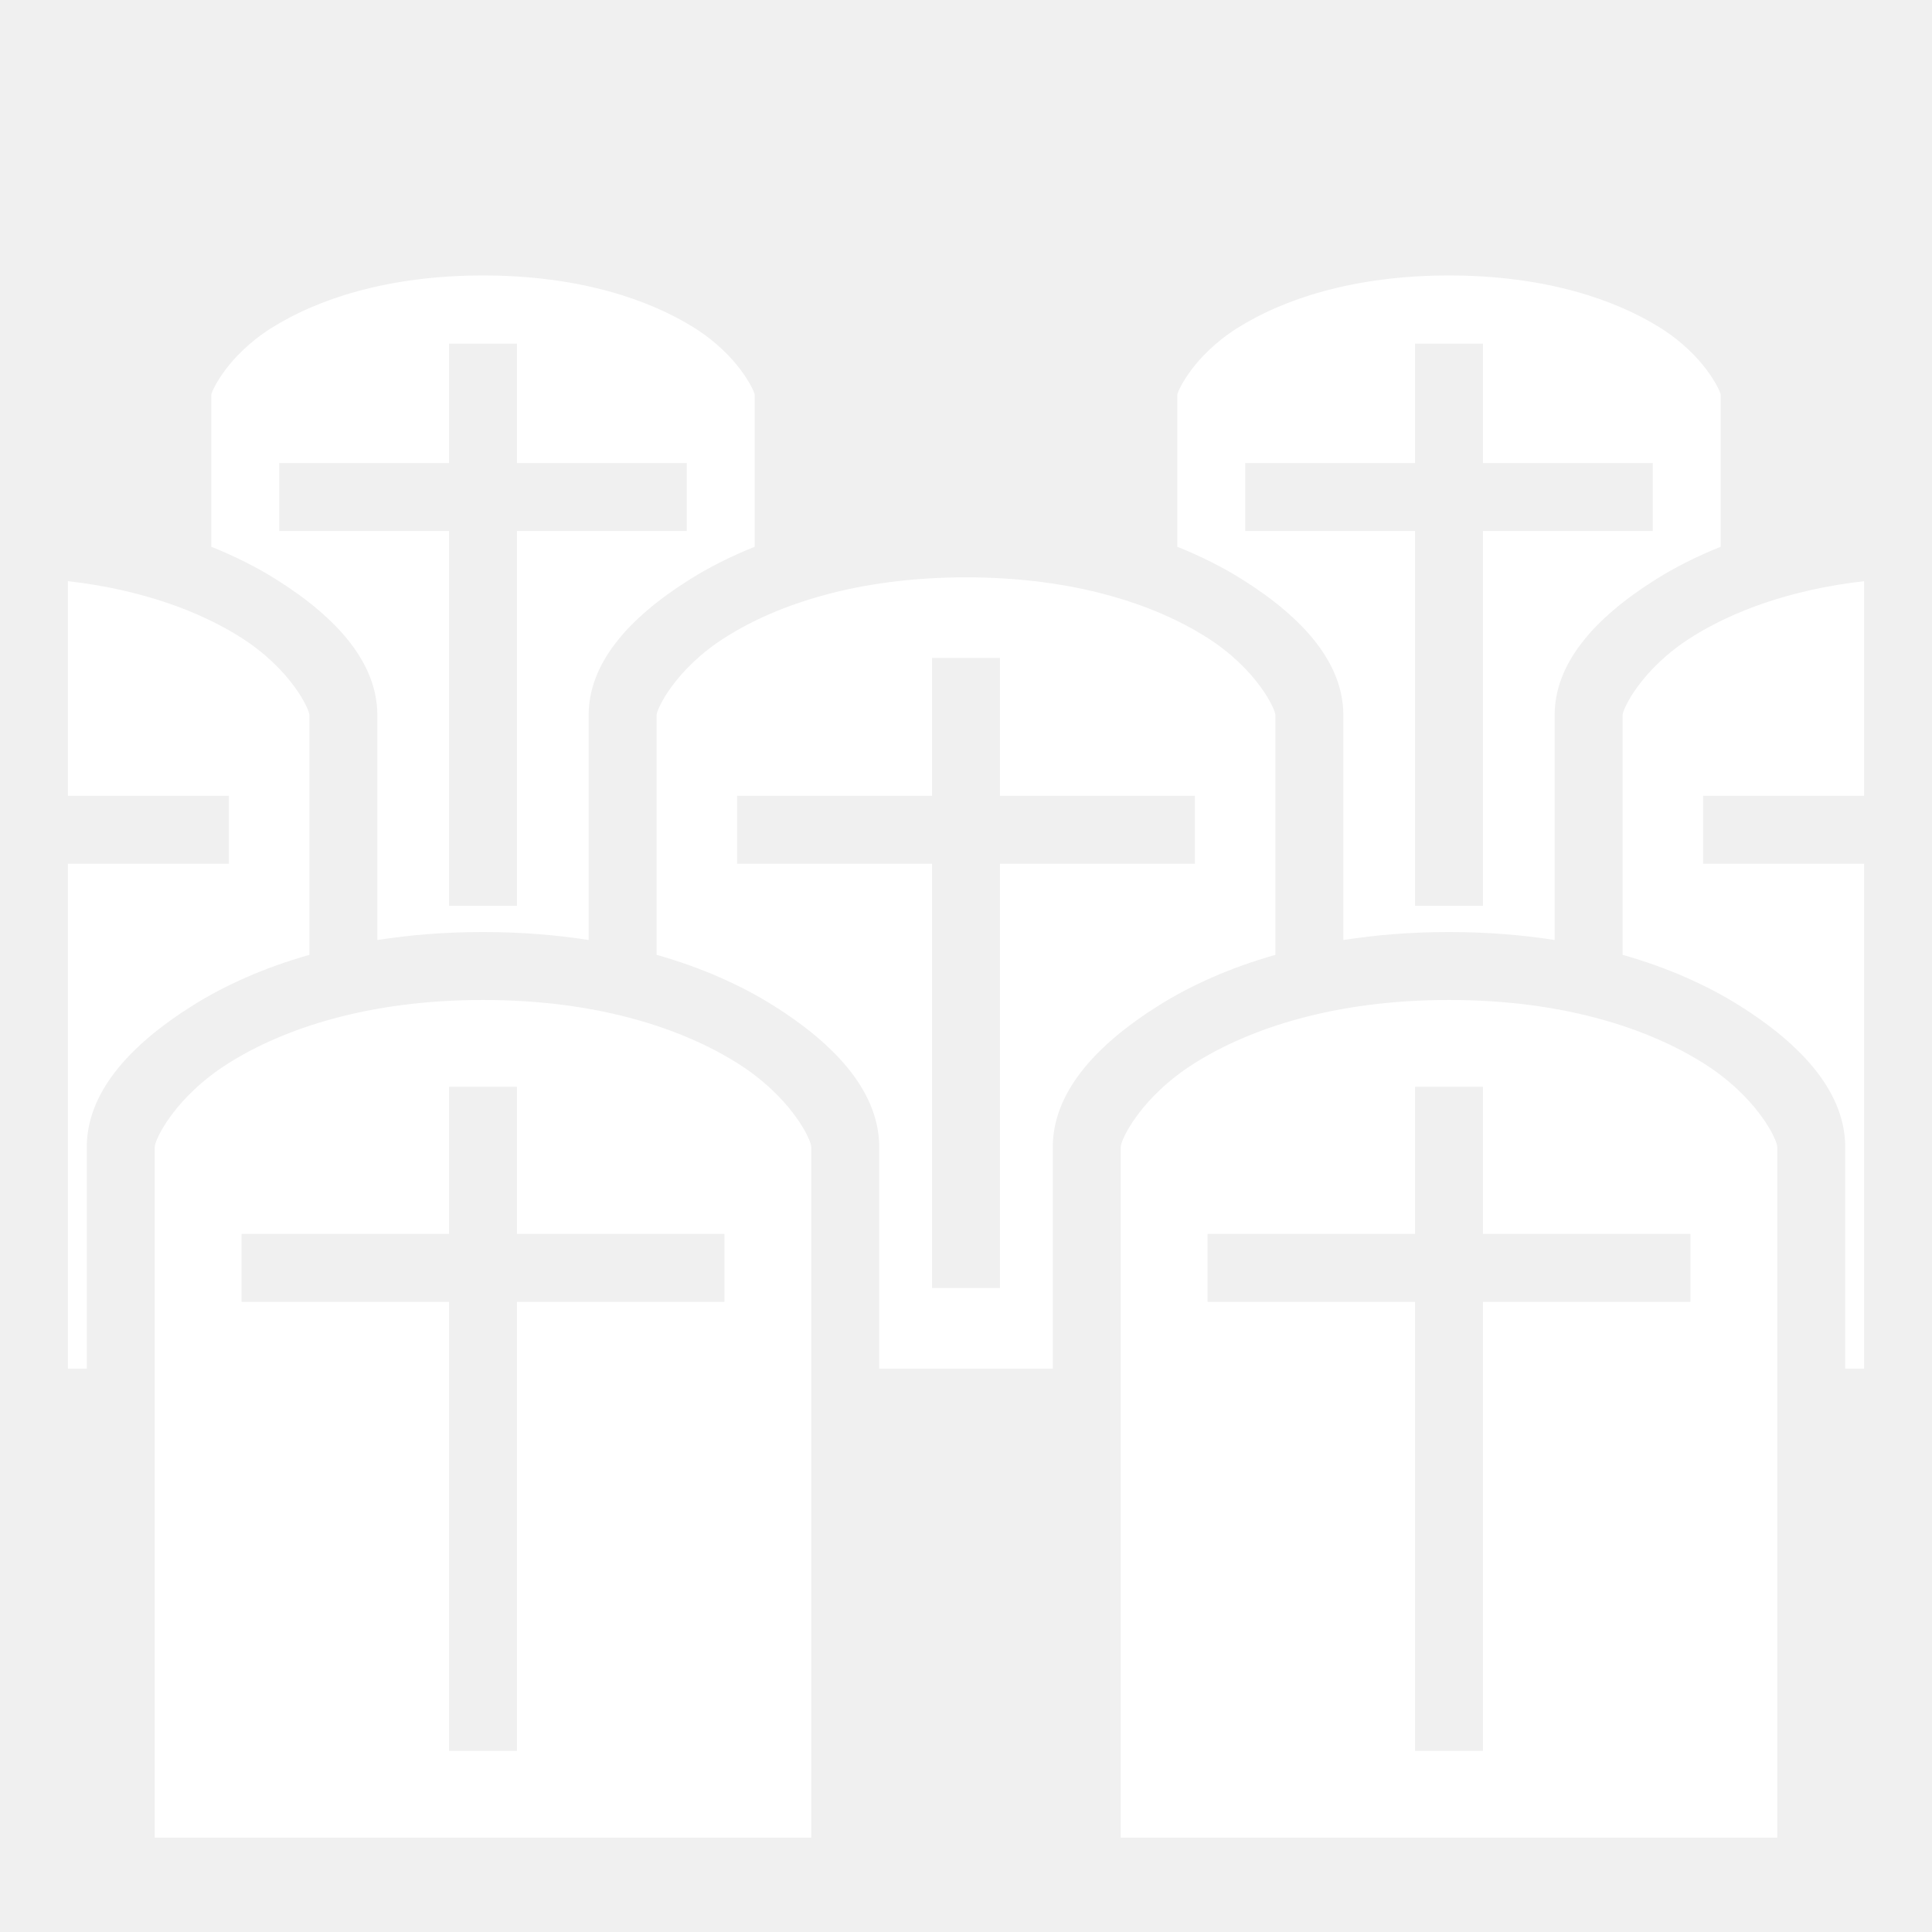
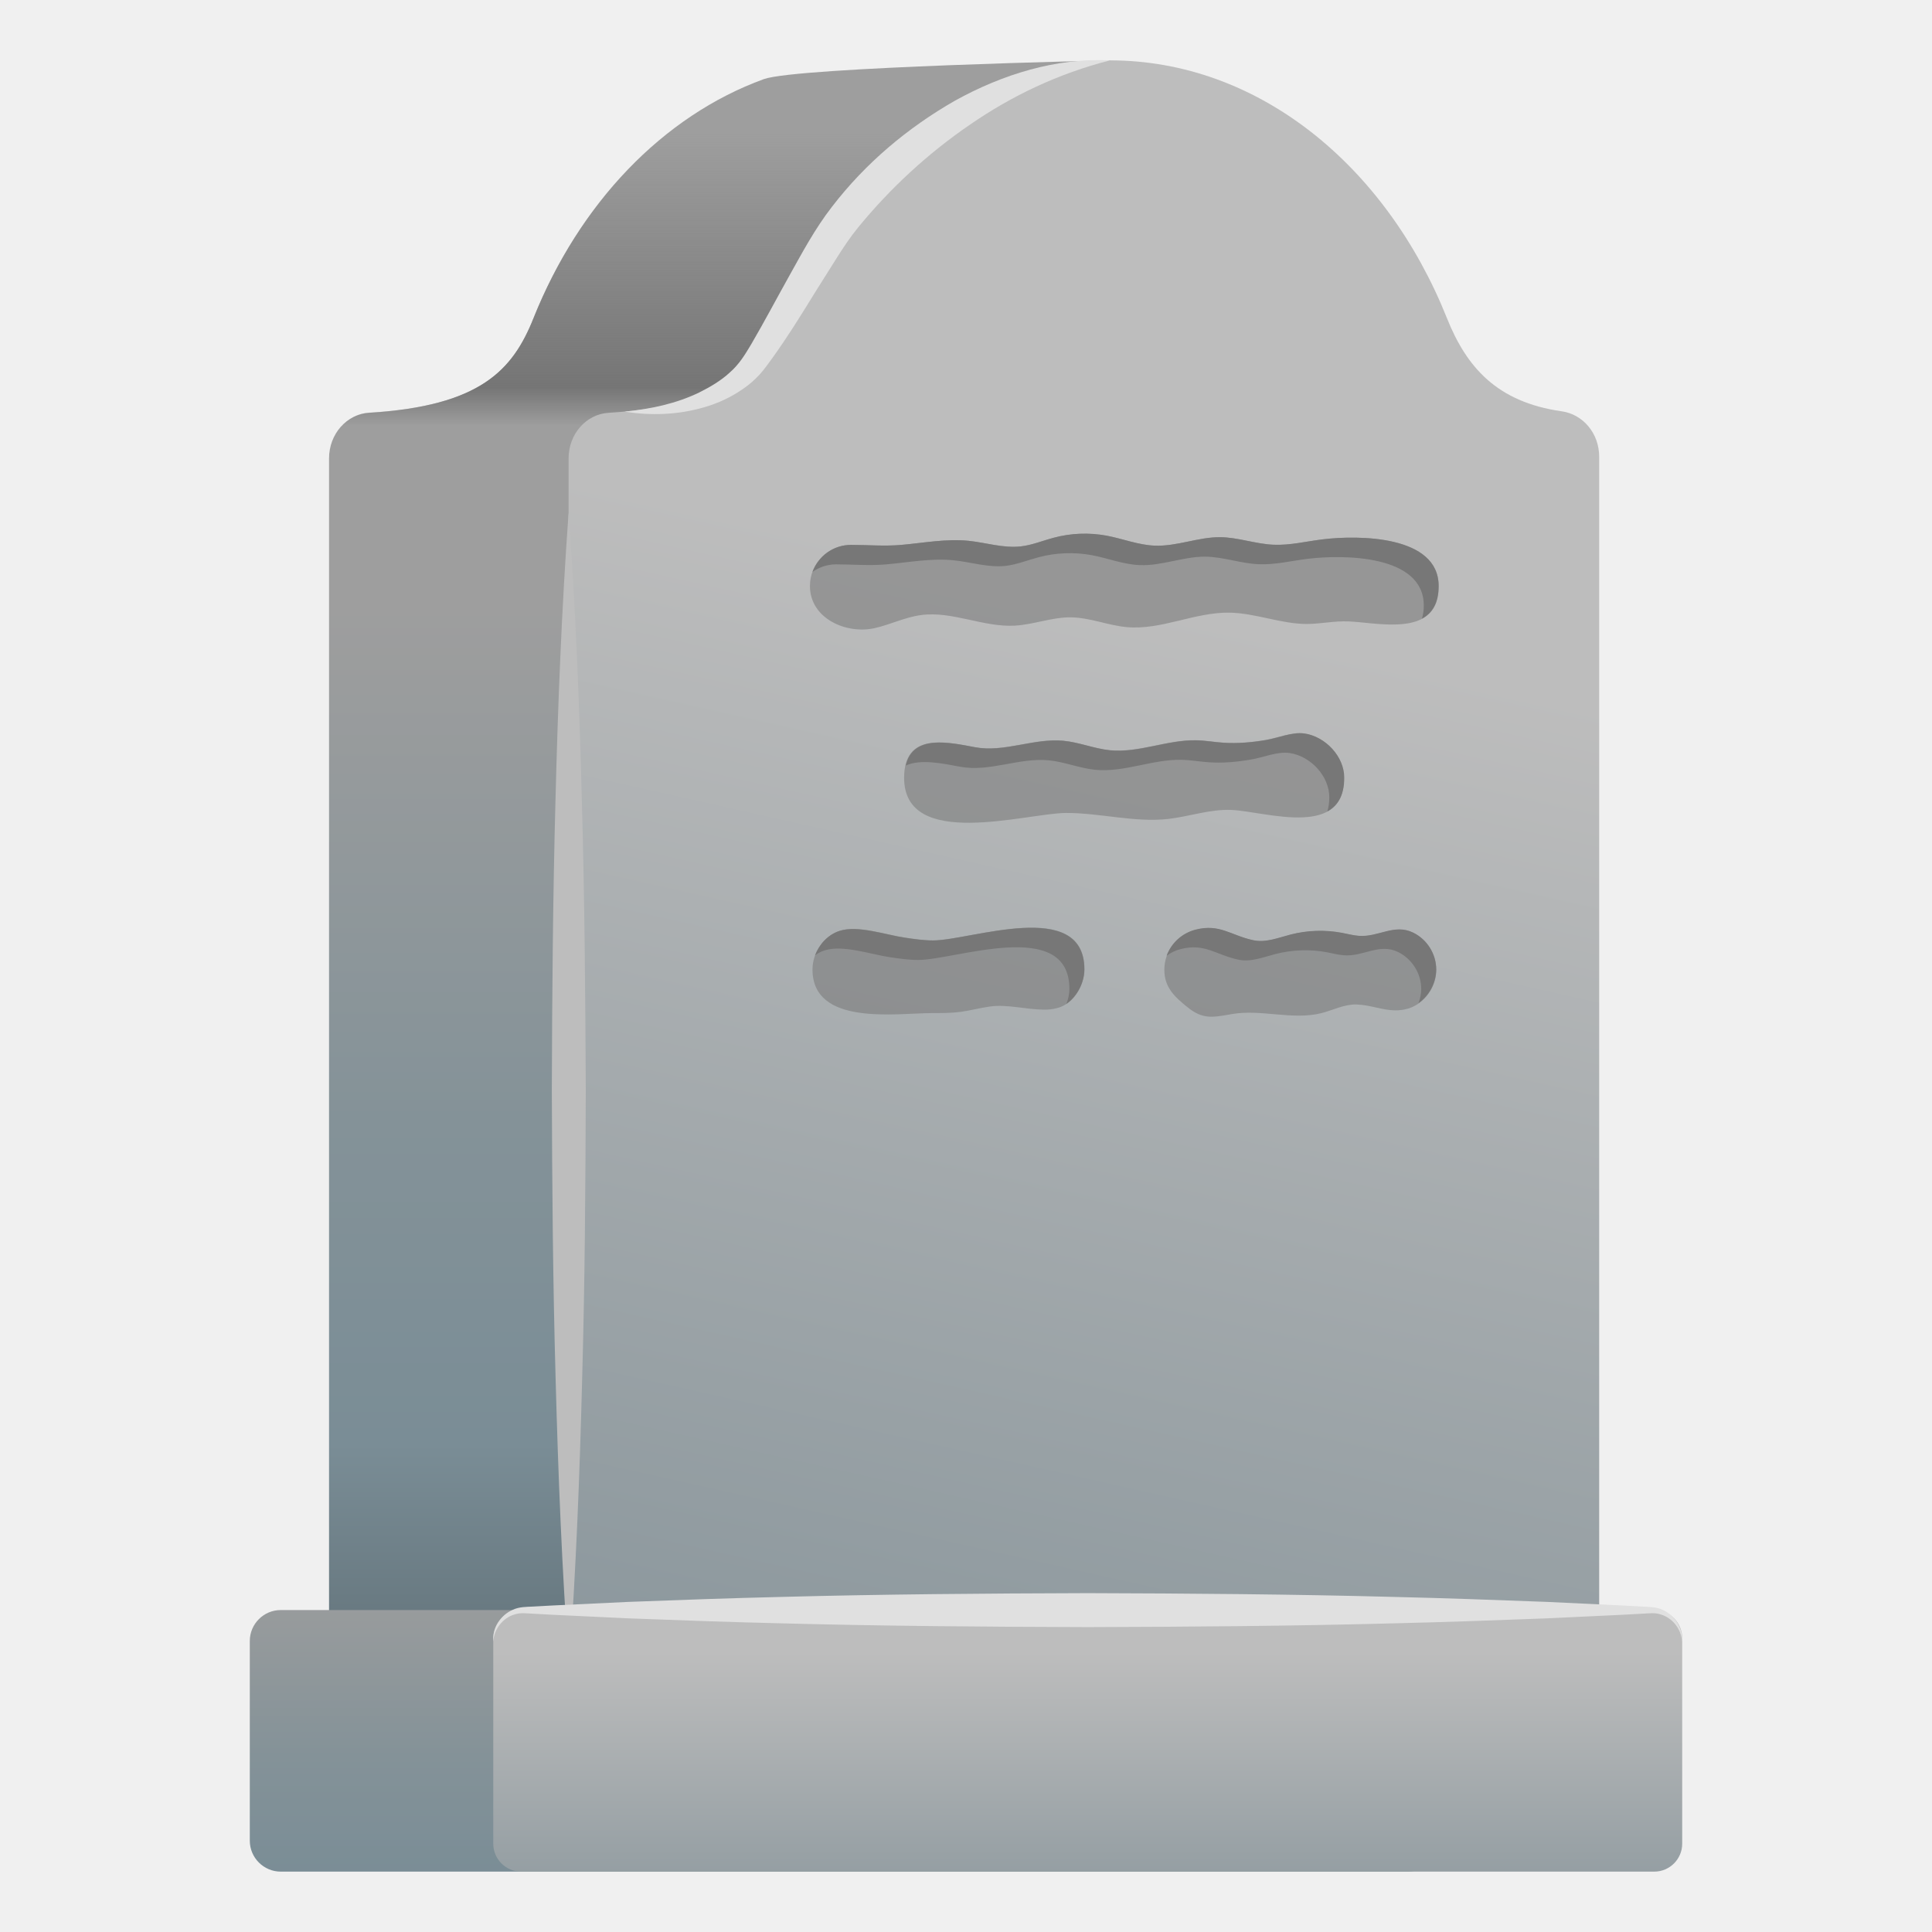
- <svg xmlns="http://www.w3.org/2000/svg" viewBox="0 0 512 512">
-   <path fill="#ffffff" d="M128 73c-25.495 0-44.07 6.4-55.97 13.86C60.134 94.32 56 103.84 56 104.63v40.274c6.343 2.532 12.03 5.422 17.023 8.545C89.79 163.94 100 175.957 100 189.542v59.57c8.63-1.35 17.956-2.113 28-2.113s19.37.764 28 2.113v-59.57c0-13.585 10.21-25.604 26.977-36.094 4.992-3.124 10.68-6.014 17.023-8.546V104.63c0-.792-4.133-10.31-16.03-17.77C172.07 79.4 153.494 73 128 73zm256 0c-25.495 0-44.07 6.4-55.97 13.86C316.134 94.32 312 103.84 312 104.63v40.274c6.343 2.532 12.03 5.422 17.023 8.545C345.79 163.94 356 175.957 356 189.542v59.57c8.63-1.35 17.956-2.113 28-2.113s19.37.764 28 2.113v-59.57c0-13.585 10.21-25.604 26.977-36.094 4.992-3.124 10.68-6.014 17.023-8.546V104.63c0-.792-4.133-10.31-16.03-17.77C428.07 79.4 409.494 73 384 73zM119 91.086h18v31.63h45v18h-45v99.34h-18v-99.34H74v-18h45v-31.63zm256 0h18v31.63h45v18h-45v99.34h-18v-99.34h-45v-18h45v-31.63zM256 153c-28.832 0-49.91 7.222-63.477 15.71C178.958 177.195 174 187.946 174 189.542v63.494c12.076 3.43 22.355 8.07 30.77 13.33C222.37 277.367 233 290 233 304v58.715h46V304c0-14 10.63-26.632 28.23-37.633 8.415-5.26 18.694-9.9 30.77-13.33v-63.494c0-1.596-4.958-12.347-18.523-20.834C305.91 160.22 284.832 153 256 153zm-238 1.016v56.888h42.666v18H18v133.81h5V304c0-14 10.63-26.632 28.23-37.633 8.415-5.26 18.694-9.9 30.77-13.33v-63.494c0-1.596-4.958-12.347-18.523-20.834C52.917 162.1 37.78 156.28 18 154.015zm476 0c-19.78 2.263-34.916 8.086-45.477 14.693C434.958 177.195 430 187.946 430 189.542v63.494c12.076 3.43 22.355 8.07 30.77 13.33C478.37 277.367 489 290 489 304v58.715h5v-133.81h-42.666v-18H494v-56.89zM247 174.36h18v36.544h51.666v18H265v112.448h-18V228.904h-51.666v-18H247V174.36zM128 265c-30.5 0-52.83 7.633-67.23 16.633C46.37 290.633 41 302 41 304v183h174V304c0-2-5.37-13.368-19.77-22.367-14.4-9-36.73-16.633-67.23-16.633zm256 0c-30.5 0-52.83 7.633-67.23 16.633C302.37 290.633 297 302 297 304v183h174V304c0-2-5.37-13.368-19.77-22.367-14.4-9-36.73-16.633-67.23-16.633zm-265 23h18v39h55v18h-55v119h-18V345H64v-18h55v-39zm256 0h18v39h55v18h-55v119h-18V345h-55v-18h55v-39z" />
+ <svg xmlns="http://www.w3.org/2000/svg" version="1.1" id="Layer_5" x="0px" y="0px" viewBox="0 0 128 128" style="enable-background:new 0 0 128 128;" xml:space="preserve">
+   <g>
+     <g>
+       <linearGradient id="SVGID_1_" gradientUnits="userSpaceOnUse" x1="55.935" y1="29.979" x2="55.935" y2="127.593">
+         <stop offset="0.104" style="stop-color:#9E9E9E" />
+         <stop offset="0.454" style="stop-color:#849298" />
+         <stop offset="0.673" style="stop-color:#7A8D96" />
+         <stop offset="0.948" style="stop-color:#505E64" />
+       </linearGradient>
+       <path style="fill:url(#SVGID_1_);" d="M35.35,21.07c3.03-7.58,8.55-13.39,15.26-15.83C52.85,4.44,73.54,4,73.54,4    s2.4,6.96,6.44,17.07c1.3,3.26,3.32,5.57,7.61,6.18c1.41,0.2,2.48,1.46,2.48,3.01v83.81H21.8V30.37c0-1.62,1.17-2.93,2.65-3.02    C31.83,26.9,33.97,24.53,35.35,21.07z" />
+       <linearGradient id="SVGID_2_" gradientUnits="userSpaceOnUse" x1="42.031" y1="8.839" x2="42.031" y2="29.155">
+         <stop offset="0" style="stop-color:#757575;stop-opacity:0" />
+         <stop offset="0.828" style="stop-color:#757575" />
+         <stop offset="0.954" style="stop-color:#757575;stop-opacity:0" />
+       </linearGradient>
+       <path style="fill:url(#SVGID_2_);" d="M44.56,8.59c-3.95,3.01-7.15,7.34-9.21,12.48c-1.38,3.46-3.52,5.83-10.91,6.27    c-0.68,0.04-1.28,0.35-1.74,0.81h38.67V8.59H44.56z" />
+       <linearGradient id="SVGID_3_" gradientUnits="userSpaceOnUse" x1="83.568" y1="19.537" x2="52.453" y2="158.474">
+         <stop offset="0.153" style="stop-color:#BDBDBD" />
+         <stop offset="1" style="stop-color:#6E818A" />
+       </linearGradient>
+       <path style="fill:url(#SVGID_3_);" d="M51.22,21.07C55.26,10.96,63.74,4,73.54,4c9.81,0,18.28,6.96,22.32,17.07    c1.3,3.26,3.32,5.57,7.61,6.18c1.41,0.2,2.48,1.46,2.48,3.01v83.81H37.67V30.37c0-1.62,1.17-2.93,2.65-3.02    C47.7,26.9,49.84,24.53,51.22,21.07z" />
+       <g>
+         <path style="fill:#BDBDBD;" d="M37.67,33.98c0.47,6.37,0.72,12.74,0.88,19.11c0.18,6.37,0.23,12.74,0.26,19.11     c-0.02,6.37-0.06,12.74-0.24,19.11c-0.16,6.37-0.41,12.74-0.87,19.11c-0.47-6.37-0.72-12.74-0.89-19.11     c-0.18-6.37-0.23-12.74-0.25-19.11c0.02-6.37,0.07-12.74,0.24-19.11C36.96,46.71,37.21,40.34,37.67,33.98z" />
+       </g>
+       <g>
+         <path style="fill:#E0E0E0;" d="M73.54,4c-3.41,0.87-6.5,2.34-9.28,4.26c-2.78,1.9-5.29,4.22-7.4,6.8     c-0.53,0.65-0.97,1.31-1.43,2.04l-1.38,2.19c-0.91,1.48-1.83,2.97-2.87,4.42c-0.28,0.37-0.5,0.71-0.85,1.1     c-0.34,0.37-0.71,0.69-1.11,0.96c-0.79,0.55-1.64,0.94-2.52,1.2c-1.76,0.52-3.59,0.58-5.32,0.3c1.75-0.17,3.45-0.54,4.95-1.27     c0.74-0.37,1.45-0.79,2.03-1.33c0.6-0.53,0.97-1.12,1.42-1.88c0.86-1.47,1.67-3.01,2.52-4.53c0.85-1.52,1.68-3.09,2.82-4.56     c2.22-2.89,5.02-5.24,8.15-7.03C66.42,4.92,70,3.82,73.54,4z" />
+       </g>
+     </g>
+     <g style="opacity:0.55;">
+       <path style="fill:#777777;" d="M92.58,41.37c-1.1,0.05-2.33-0.16-3.24-0.2c-0.91-0.04-1.81,0.16-2.72,0.17    c-1.75,0.01-3.44-0.73-5.19-0.75c-2.28-0.03-4.48,1.16-6.76,0.96c-1.26-0.11-2.47-0.64-3.74-0.65c-1.24-0.01-2.44,0.48-3.69,0.55    c-2.09,0.12-4.15-0.98-6.22-0.7c-1.06,0.14-2.05,0.64-3.09,0.87c-1.87,0.41-4.27-0.64-4.27-2.8c0-1.5,1.22-2.72,2.72-2.72    c1.12,0,2.22,0.1,3.34,0c1.48-0.13,2.96-0.42,4.45-0.27c1.16,0.12,2.3,0.5,3.46,0.37c0.74-0.09,1.44-0.38,2.17-0.57    c1.14-0.31,2.36-0.35,3.52-0.14c1.07,0.2,2.1,0.62,3.18,0.66c1.46,0.06,2.88-0.57,4.34-0.56c1.19,0.01,2.34,0.45,3.53,0.5    c1.1,0.05,2.19-0.23,3.29-0.36c2.31-0.28,7.66-0.28,7.66,3.1C95.32,40.79,94.06,41.31,92.58,41.37z" />
+     </g>
+     <g style="opacity:0.55;">
+       <g>
+         <path style="fill:#777777;" d="M69.12,66.89c-1.13-0.01-2.4-0.36-3.5-0.21c-0.67,0.09-1.32,0.27-1.98,0.36     c-0.62,0.08-1.25,0.08-1.88,0.08c-2.36,0-7.93,0.89-7.93-2.89c0-1.1,0.72-2.21,1.79-2.56c1.22-0.4,3.09,0.27,4.36,0.45     c0.61,0.09,1.22,0.18,1.84,0.18c2.46,0.01,10.03-2.85,10.03,1.92c0,1.06-0.73,2.31-1.82,2.57C69.73,66.87,69.43,66.9,69.12,66.89     z" />
+       </g>
+       <g>
+         <path style="fill:#777777;" d="M92.43,66.94c-0.86-0.01-1.68-0.37-2.57-0.39c-0.79-0.02-1.53,0.37-2.3,0.57     c-1.94,0.49-4-0.28-5.97,0.07c-1.29,0.23-1.92,0.35-2.93-0.47c-0.84-0.68-1.52-1.3-1.52-2.47c0-1.26,0.87-2.35,2.08-2.65     c1.6-0.41,2.33,0.38,3.82,0.7c0.83,0.18,1.67-0.17,2.49-0.38c1.1-0.28,2.26-0.32,3.38-0.11c0.37,0.07,0.74,0.17,1.12,0.2     c1.32,0.1,2.35-0.83,3.61-0.21c0.92,0.46,1.52,1.42,1.52,2.44c0,1.14-0.76,2.24-1.86,2.58C92.99,66.91,92.71,66.94,92.43,66.94z" />
+       </g>
+     </g>
+     <g style="opacity:0.55;">
+       <path style="fill:#777777;" d="M86.34,54.15c-1.62,0.08-3.59-0.44-4.76-0.49c-1.41-0.06-2.79,0.44-4.2,0.6    c-2.24,0.24-4.48-0.4-6.74-0.4C68,53.87,59.9,56.36,59.9,51.53c0-3.02,2.75-2.39,4.69-2.03c1.93,0.36,3.89-0.61,5.84-0.43    c1.05,0.1,2.04,0.52,3.09,0.63c1.92,0.19,3.8-0.7,5.72-0.66c0.6,0.01,1.19,0.12,1.79,0.16c0.95,0.07,1.9-0.02,2.83-0.18    c0.8-0.13,1.74-0.55,2.55-0.43c1.39,0.2,2.63,1.53,2.63,2.93C89.07,53.5,87.85,54.08,86.34,54.15z" />
+     </g>
+     <g>
+       <path style="fill:#777777;" d="M93.63,61.79c-1.26-0.62-2.3,0.31-3.61,0.21c-0.38-0.03-0.75-0.13-1.12-0.2    c-1.12-0.21-2.28-0.17-3.38,0.11c-0.82,0.21-1.66,0.56-2.49,0.38c-1.49-0.32-2.22-1.11-3.82-0.7c-0.9,0.23-1.61,0.89-1.92,1.73    c0.28-0.2,0.59-0.36,0.93-0.44c1.6-0.41,2.33,0.38,3.82,0.7c0.83,0.18,1.67-0.17,2.49-0.38c1.1-0.28,2.26-0.32,3.38-0.11    c0.37,0.07,0.74,0.17,1.12,0.2c1.32,0.1,2.35-0.83,3.61-0.21c0.92,0.46,1.52,1.42,1.52,2.44c0,0.32-0.07,0.64-0.18,0.94    c0.71-0.5,1.17-1.35,1.17-2.23C95.15,63.2,94.55,62.24,93.63,61.79z" />
+       <path style="fill:#777777;" d="M61.81,62.31c-0.62,0-1.23-0.09-1.84-0.18c-1.27-0.18-3.13-0.85-4.36-0.45    c-0.76,0.25-1.33,0.88-1.61,1.61c0.19-0.13,0.39-0.25,0.62-0.32c1.22-0.4,3.09,0.27,4.36,0.45c0.61,0.09,1.22,0.18,1.84,0.18    c2.46,0.01,10.03-2.85,10.03,1.92c0,0.32-0.07,0.66-0.2,0.99c0.73-0.5,1.19-1.44,1.19-2.28C71.84,59.46,64.27,62.32,61.81,62.31z" />
+       <path style="fill:#777777;" d="M86.43,48.6c-0.81-0.12-1.76,0.3-2.55,0.43c-0.94,0.16-1.89,0.24-2.83,0.18    c-0.6-0.04-1.19-0.15-1.79-0.16c-1.93-0.04-3.81,0.85-5.72,0.66c-1.05-0.11-2.04-0.53-3.09-0.63c-1.95-0.18-3.92,0.79-5.84,0.43    c-1.74-0.33-4.13-0.86-4.6,1.21c0.98-0.45,2.44-0.14,3.61,0.08c1.93,0.36,3.89-0.61,5.84-0.43c1.05,0.1,2.04,0.52,3.09,0.63    c1.92,0.19,3.8-0.7,5.72-0.66c0.6,0.01,1.19,0.12,1.79,0.16c0.95,0.07,1.9-0.02,2.83-0.18c0.8-0.13,1.74-0.55,2.55-0.43    c1.39,0.2,2.63,1.53,2.63,2.93c0,0.36-0.05,0.67-0.13,0.94c0.68-0.37,1.12-1.05,1.12-2.23C89.07,50.13,87.82,48.8,86.43,48.6z" />
+       <path style="fill:#777777;" d="M87.66,35.73c-1.1,0.13-2.19,0.41-3.29,0.36c-1.19-0.05-2.34-0.49-3.53-0.5    c-1.46-0.01-2.88,0.62-4.34,0.56c-1.08-0.04-2.12-0.46-3.18-0.66c-1.17-0.22-2.38-0.17-3.52,0.14c-0.72,0.19-1.42,0.49-2.17,0.57    c-1.16,0.13-2.3-0.25-3.46-0.37c-1.49-0.15-2.97,0.14-4.45,0.27c-1.12,0.1-2.22,0-3.34,0c-1.17,0-2.17,0.75-2.55,1.79    c0.44-0.31,0.98-0.5,1.56-0.5c1.12,0,2.22,0.1,3.34,0c1.48-0.13,2.96-0.42,4.45-0.27c1.16,0.12,2.3,0.5,3.46,0.37    c0.74-0.09,1.44-0.38,2.17-0.57c1.15-0.31,2.36-0.35,3.52-0.14c1.07,0.2,2.1,0.62,3.18,0.66c1.46,0.06,2.88-0.57,4.34-0.56    c1.19,0.01,2.34,0.45,3.53,0.5c1.1,0.05,2.19-0.23,3.29-0.36c2.31-0.28,7.66-0.28,7.66,3.1c0,0.34-0.05,0.61-0.12,0.87    c0.66-0.36,1.1-1,1.1-2.16C95.32,35.45,89.97,35.45,87.66,35.73z" />
+     </g>
+     <linearGradient id="SVGID_4_" gradientUnits="userSpaceOnUse" x1="55.935" y1="99.898" x2="55.935" y2="136.13">
+       <stop offset="0.104" style="stop-color:#9E9E9E" />
+       <stop offset="0.454" style="stop-color:#849298" />
+       <stop offset="0.673" style="stop-color:#7A8D96" />
+       <stop offset="0.948" style="stop-color:#505E64" />
+     </linearGradient>
+     <path style="fill:url(#SVGID_4_);" d="M93.27,124H18.6c-1.13,0-2.05-0.92-2.05-2.05v-13.23c0-1.13,0.92-2.05,2.05-2.05h74.67   c1.13,0,2.05,0.92,2.05,2.05v13.23C95.32,123.08,94.4,124,93.27,124z" />
+     <linearGradient id="SVGID_5_" gradientUnits="userSpaceOnUse" x1="72.065" y1="104.24" x2="72.065" y2="138.268">
+       <stop offset="0.153" style="stop-color:#BDBDBD" />
+       <stop offset="1" style="stop-color:#6E818A" />
+     </linearGradient>
+     <path style="fill:url(#SVGID_5_);" d="M109.6,124H34.53c-1.02,0-1.85-0.83-1.85-1.85v-13.63c0-1.02,0.83-1.85,1.85-1.85h75.07   c1.02,0,1.85,0.83,1.85,1.85v13.63C111.45,123.17,110.62,124,109.6,124z" />
+     <g>
+       <path style="fill:#E0E0E0;" d="M32.68,108.76c-0.07-0.85,0.45-1.75,1.3-2.11c0.42-0.2,0.91-0.19,1.31-0.21l1.27-0.07l5.07-0.24    c3.38-0.13,6.76-0.25,10.14-0.33c6.76-0.18,13.52-0.23,20.29-0.25c6.76,0.02,13.52,0.07,20.29,0.25c3.38,0.08,6.76,0.2,10.14,0.33    l5.07,0.24l1.27,0.07c0.4,0.03,0.89,0.01,1.31,0.21c0.85,0.37,1.37,1.26,1.3,2.11c-0.05-0.86-0.67-1.59-1.42-1.8    c-0.37-0.13-0.76-0.07-1.19-0.05l-1.27,0.07l-5.07,0.24c-3.38,0.13-6.76,0.25-10.14,0.33c-6.76,0.18-13.52,0.23-20.29,0.25    c-6.76-0.02-13.52-0.07-20.29-0.25c-3.38-0.08-6.76-0.2-10.14-0.33l-5.07-0.24l-1.27-0.07c-0.44-0.02-0.82-0.08-1.19,0.05    C33.35,107.17,32.73,107.9,32.68,108.76z" />
+     </g>
+   </g>
</svg>
